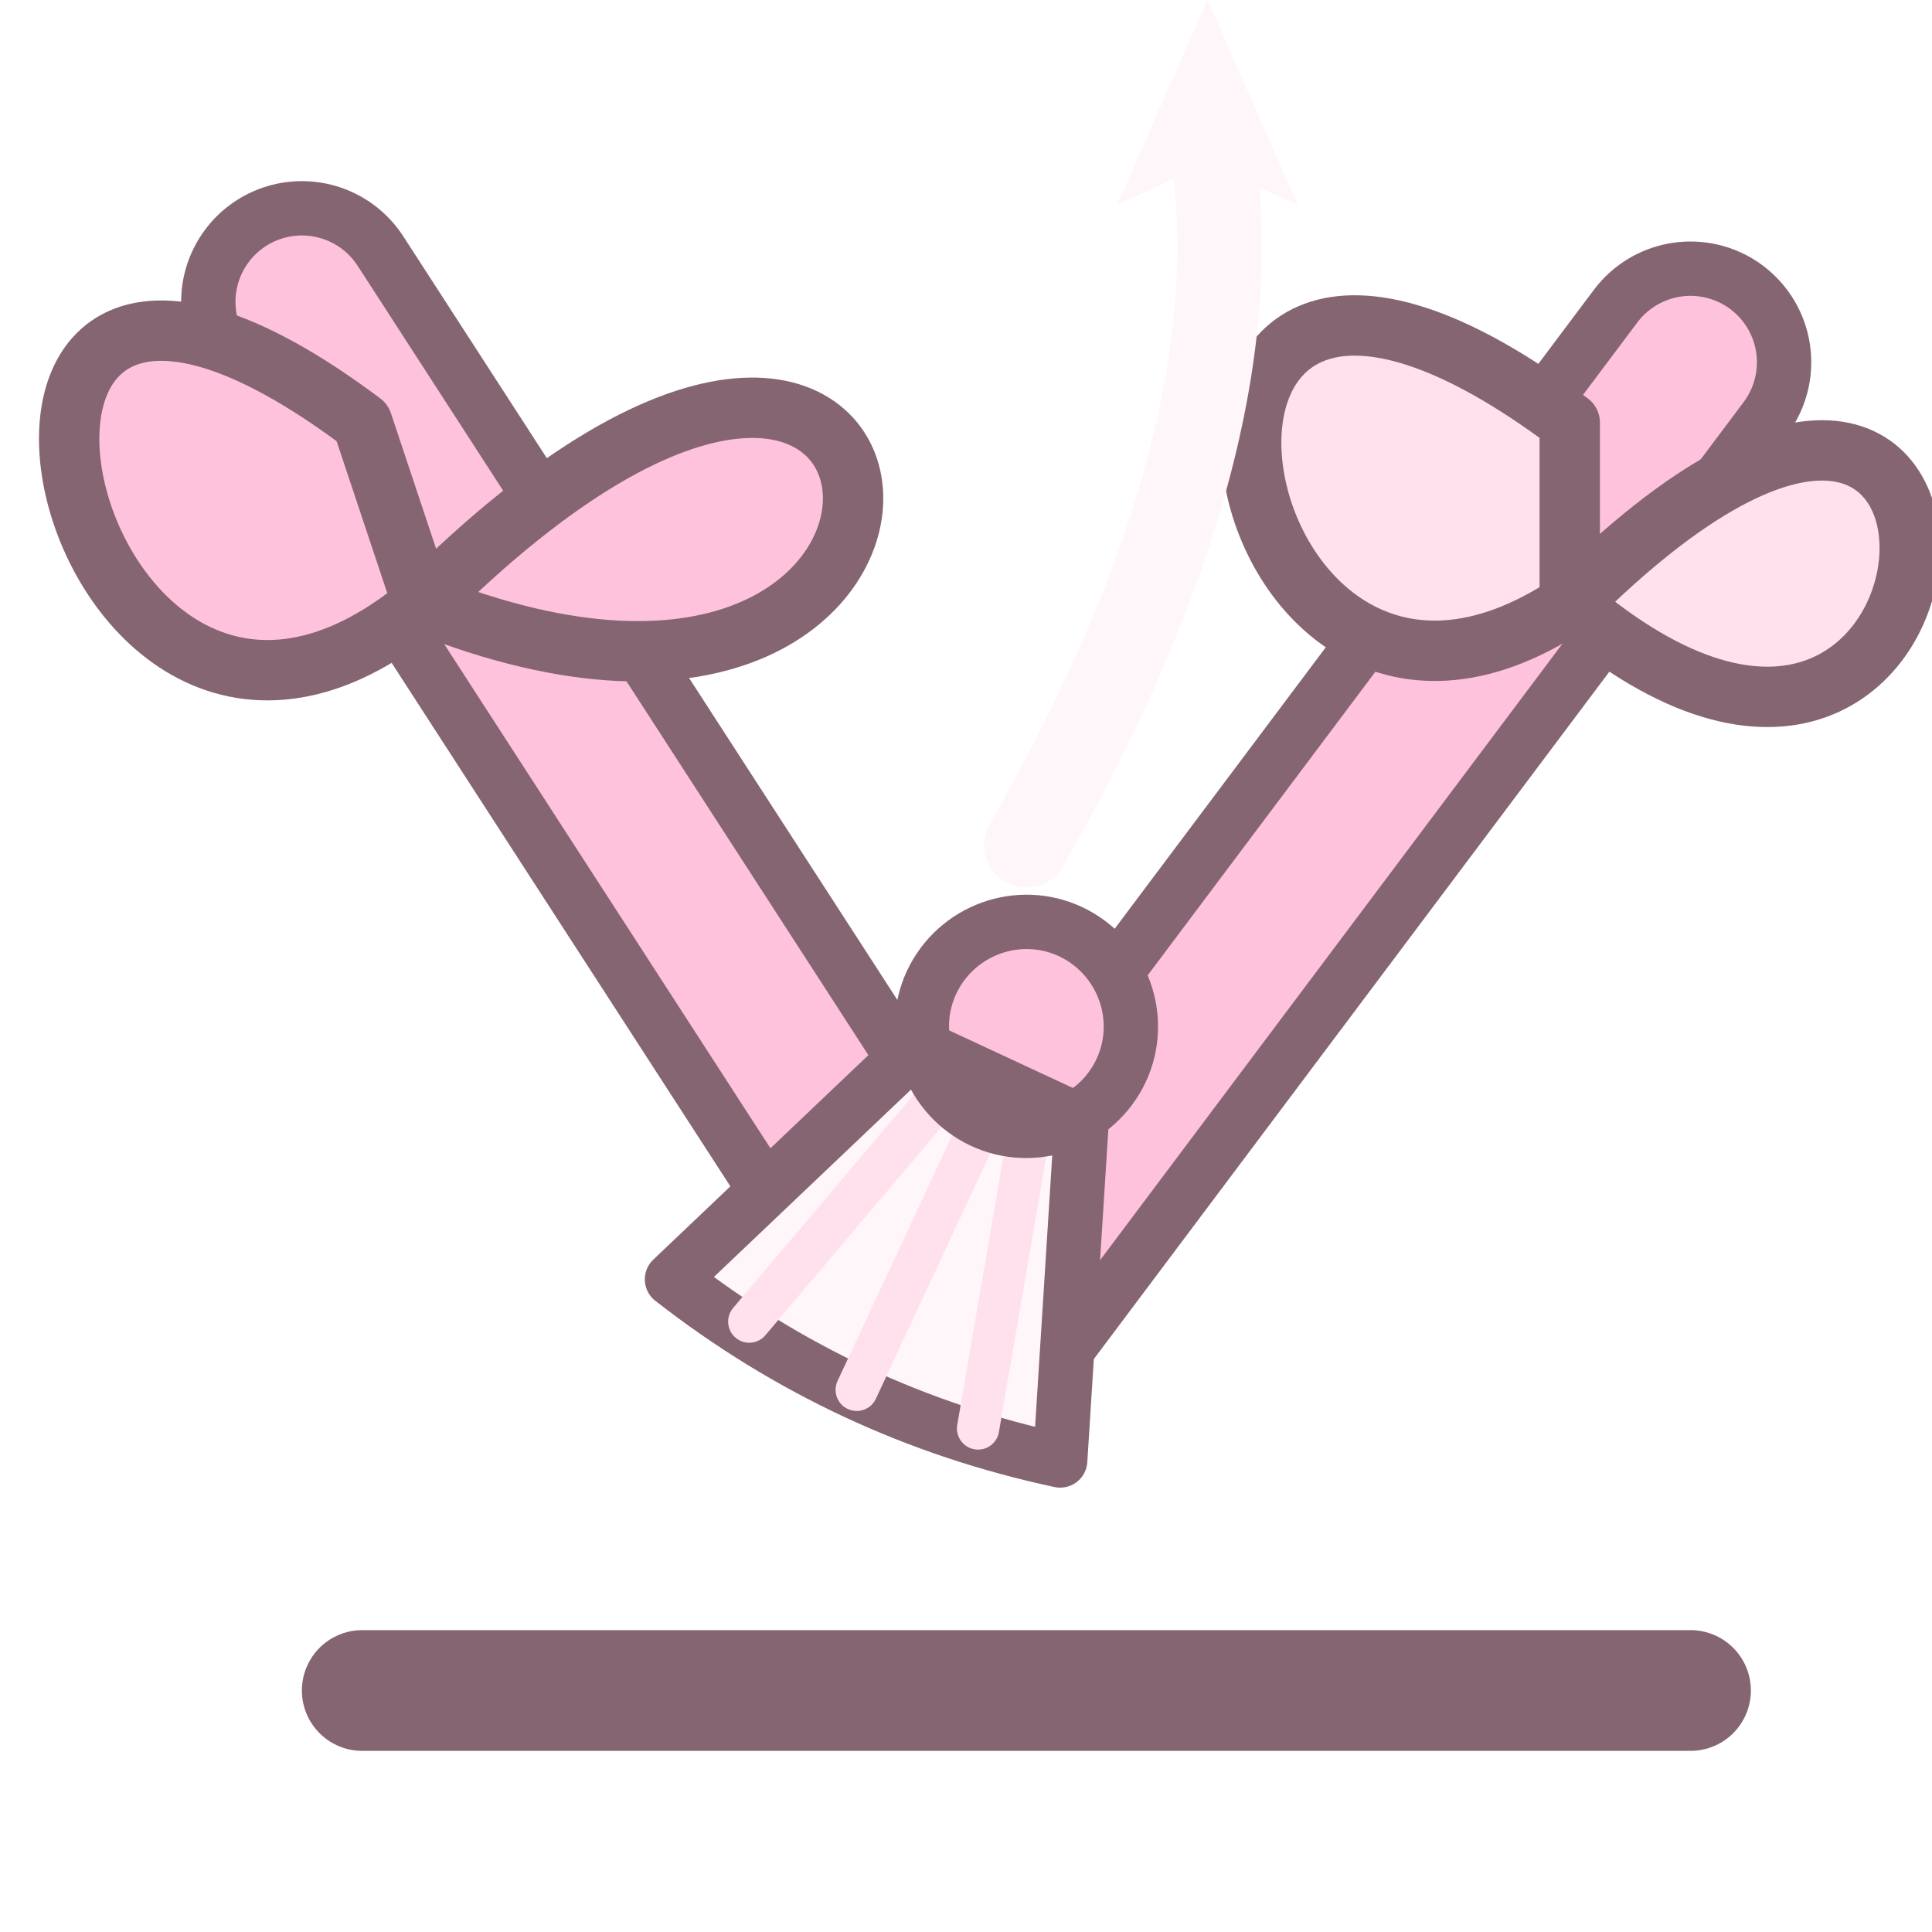
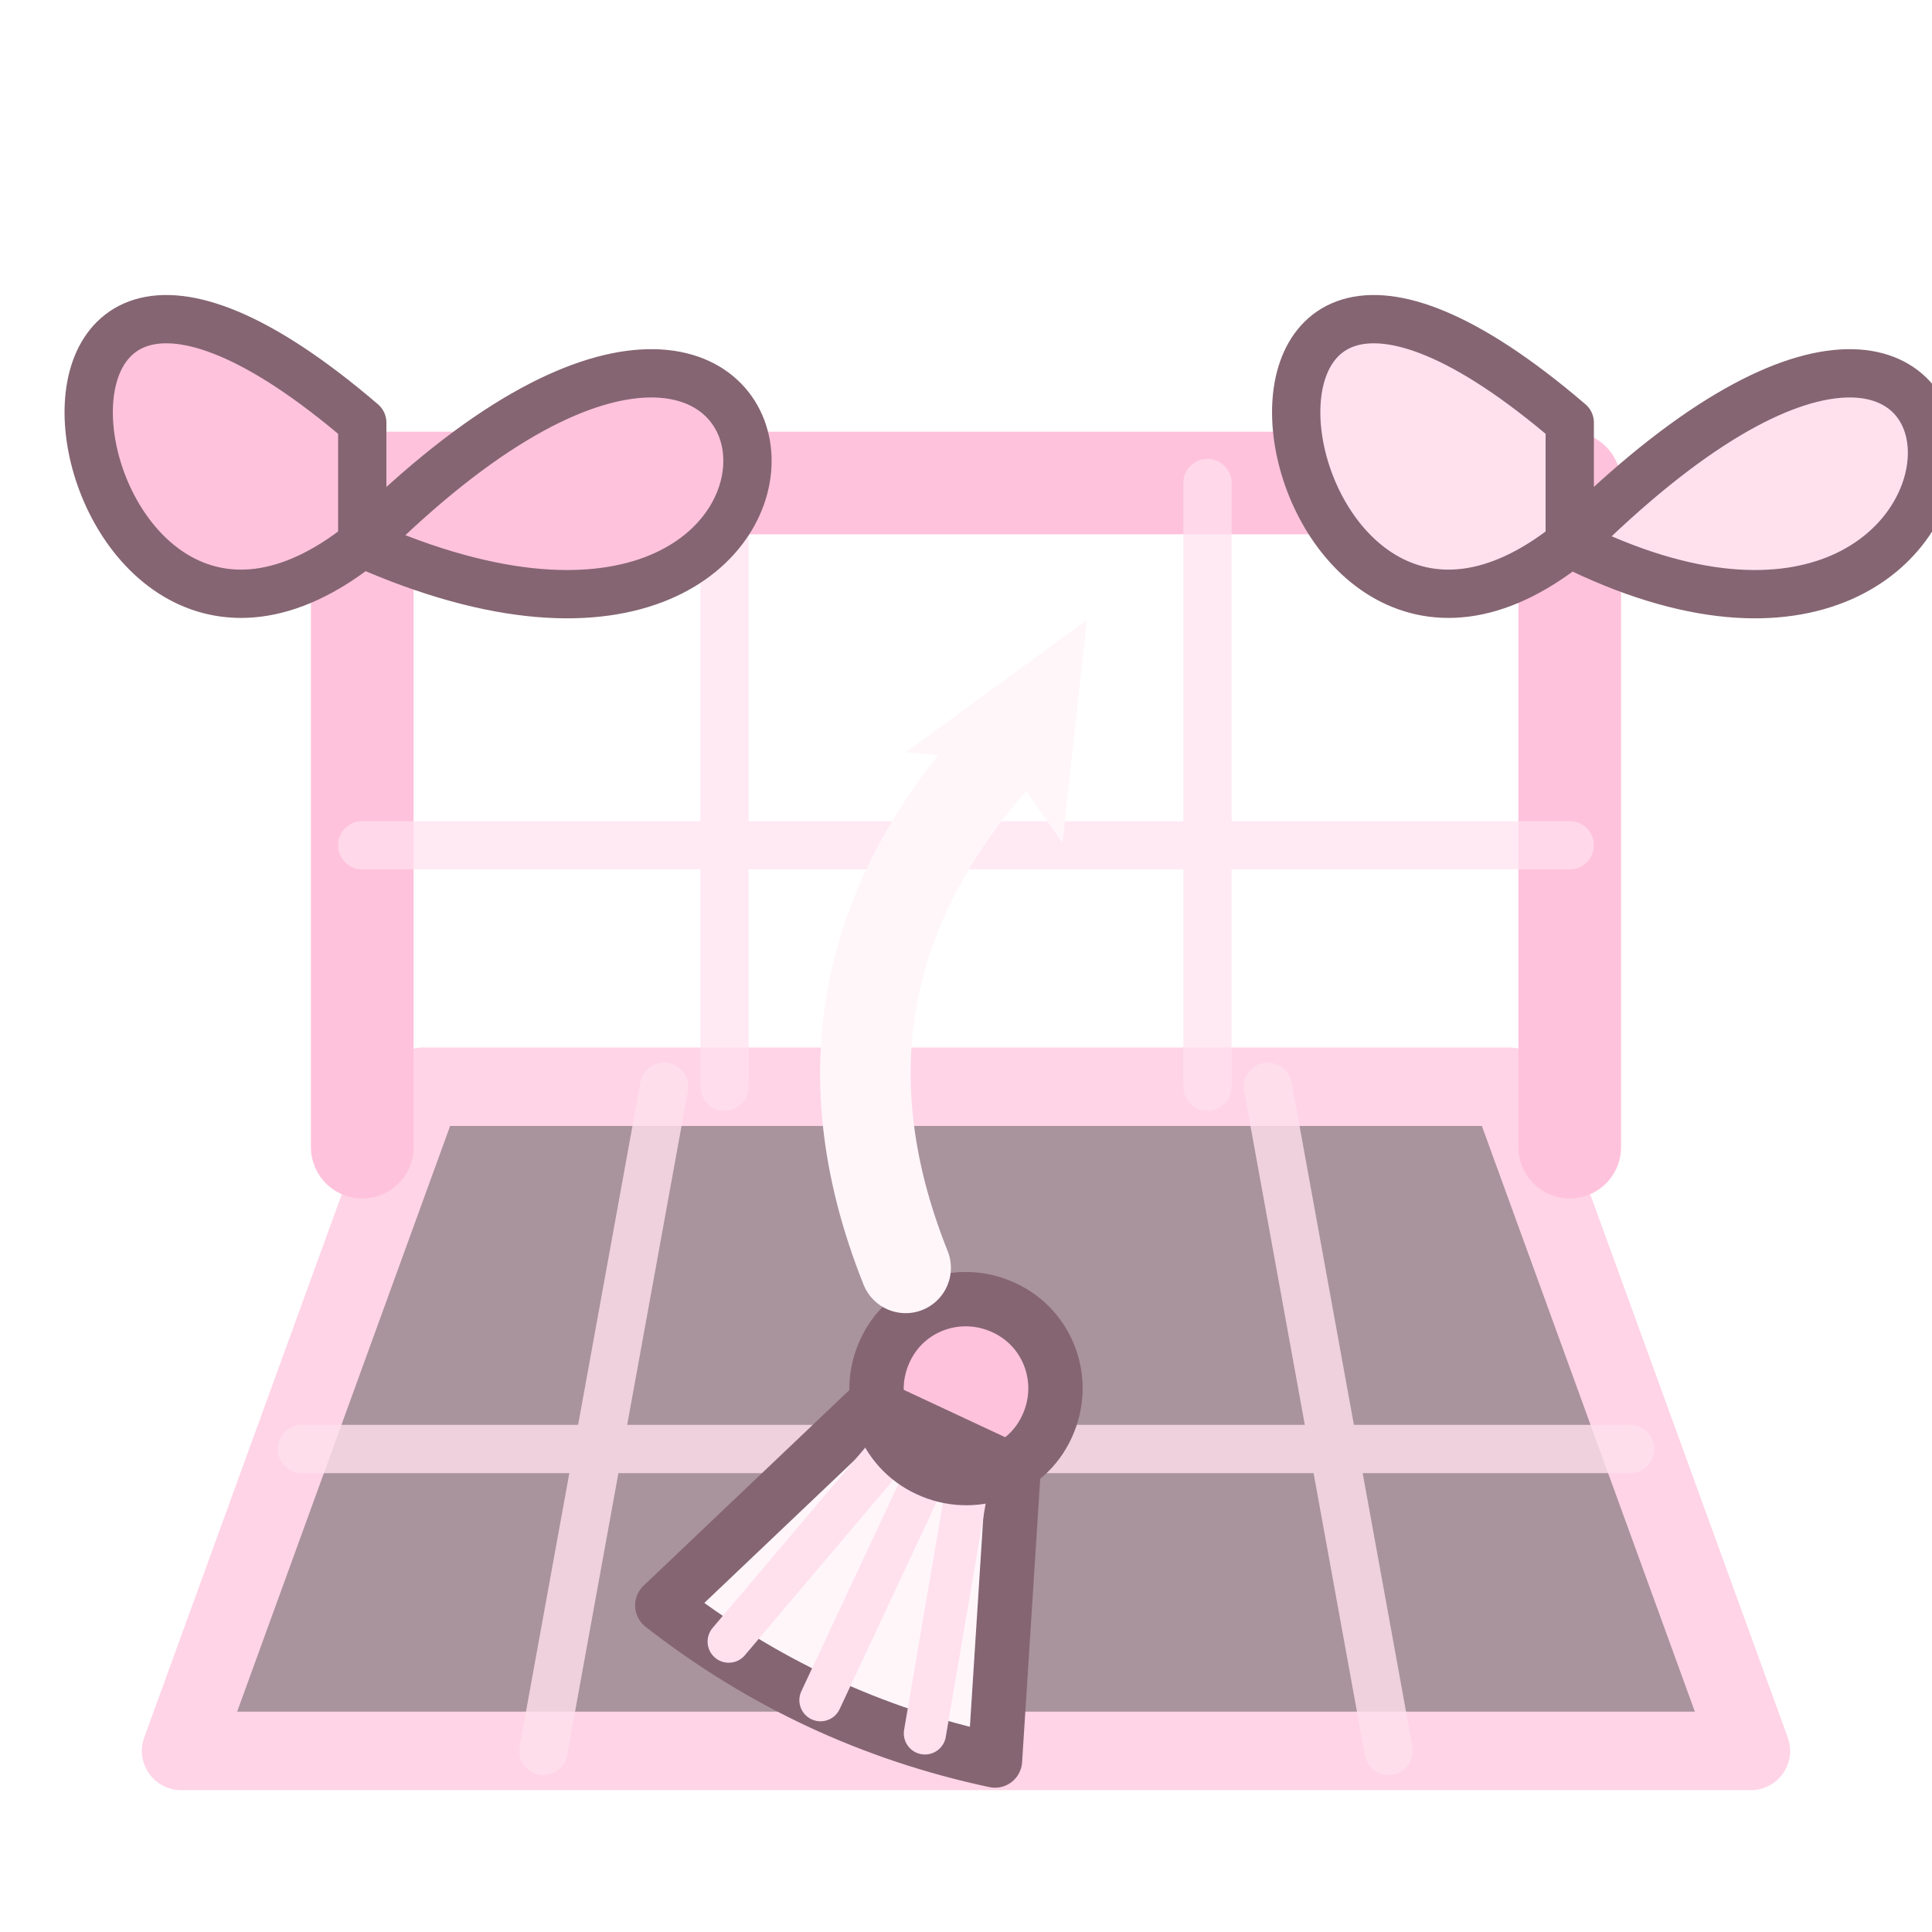
- <svg xmlns="http://www.w3.org/2000/svg" viewBox="0 0 32 32" stroke-linecap="round" stroke-linejoin="round" role="img" aria-label="蝶结弹弓">
-   <path d="M 5 5 L 16 22 L 28 6" fill="none" stroke="#856572" stroke-width="4" />
-   <path d="M 5 5 L 16 22 L 28 6" fill="none" stroke="#ffc2dc" stroke-width="2.2" />
-   <path d="M 6 7 C -2 1 1 15 7 10 C 16 1 17 14 7 10 Z" fill="#ffc2dc" stroke="#856572" stroke-width="1" />
-   <path d="M 26 7 C 18 1 20 14 26 10 C 34 2 33 16 26 10 Z" fill="#ffe1ee" stroke="#856572" stroke-width="1" />
-   <path d="M 15.38 17.15 L 11.13 21.19 Q 14 23.43 17.56 24.19 L 17.93 18.34 Z" fill="#fff6fa" stroke="#856572" stroke-width="0.9" />
-   <path d="M 16.42 18.24 L 14.19 23.02 M 15.76 17.93 L 12.41 21.89 M 17.08 18.54 L 16.2 23.66" fill="none" stroke="#ffe1ee" stroke-width="0.7" />
-   <path d="M 17.73 15.43 C 18.6 15.84 18.97 16.87 18.57 17.73 C 18.16 18.6 17.13 18.97 16.27 18.57 C 15.4 18.16 15.03 17.13 15.43 16.27 C 15.84 15.4 16.87 15.03 17.73 15.43 Z" fill="#ffc2dc" stroke="#856572" stroke-width="0.9" />
-   <path d="M 15.34 17.33 L 17.81 18.48" fill="none" stroke="#856572" stroke-width="0.8" />
-   <path d="M 17 14 Q 21 7 20 2" fill="none" stroke="#fff6fa" stroke-width="1.4" />
-   <path d="M 20 0 L 18.5 3.4 L 20 2.7 L 21.5 3.4 Z" fill="#fff6fa" />
-   <path d="M 6 28 L 28 28" fill="none" stroke="#856572" stroke-width="2" />
+ <svg xmlns="http://www.w3.org/2000/svg" viewBox="0 0 32 32" stroke-linecap="round" stroke-linejoin="round" role="img" aria-label="蝶域织网">
+   <path d="M 3 29 L 7 18 L 25 18 L 29 29 Z" fill="#856572" stroke="#ffc2dc" stroke-width="1.3" opacity="0.7" />
+   <path d="M 5 24 L 27 24 M 11 18 L 9 29 M 21 18 L 23 29" fill="none" stroke="#ffe1ee" stroke-width="0.8" opacity="0.8" />
+   <path d="M 6 19 L 6 8 L 26 8 L 26 19" fill="none" stroke="#ffc2dc" stroke-width="1.7" />
+   <path d="M 6 14 L 26 14 M 12 8 L 12 18 M 20 8 L 20 18" fill="none" stroke="#ffe1ee" stroke-width="0.8" opacity="0.7" />
+   <path d="M 6 7 C -1 1 1 13 6 9 C 14 1 15 13 6 9 Z" fill="#ffc2dc" stroke="#856572" stroke-width="0.8" />
+   <path d="M 26 7 C 19 1 21 13 26 9 C 34 1 34 13 26 9 Z" fill="#ffe1ee" stroke="#856572" stroke-width="0.8" />
+   <path d="M 14.61 23.13 L 10.97 26.59 Q 13.43 28.51 16.48 29.16 L 16.8 24.15 Z" fill="#fff6fa" stroke="#856572" stroke-width="0.9" />
+   <path d="M 15.51 24.06 L 13.59 28.16 M 14.94 23.8 L 12.07 27.19 M 16.07 24.32 L 15.32 28.71" fill="none" stroke="#ffe1ee" stroke-width="0.7" />
+   <path d="M 16.63 21.66 C 17.37 22 17.69 22.88 17.34 23.63 C 17 24.37 16.12 24.69 15.37 24.34 C 14.63 24 14.31 23.12 14.66 22.37 C 15 21.63 15.88 21.31 16.63 21.66 Z" fill="#ffc2dc" stroke="#856572" stroke-width="0.9" />
+   <path d="M 14.58 23.28 L 16.7 24.27" fill="none" stroke="#856572" stroke-width="0.8" />
+   <path d="M 15 21 Q 13 16 17 12" fill="none" stroke="#fff6fa" stroke-width="1.5" />
+   <path d="M 18 10.27 L 15 12.46 L 16.65 12.61 L 17.6 13.96 Z" fill="#fff6fa" />
</svg>
